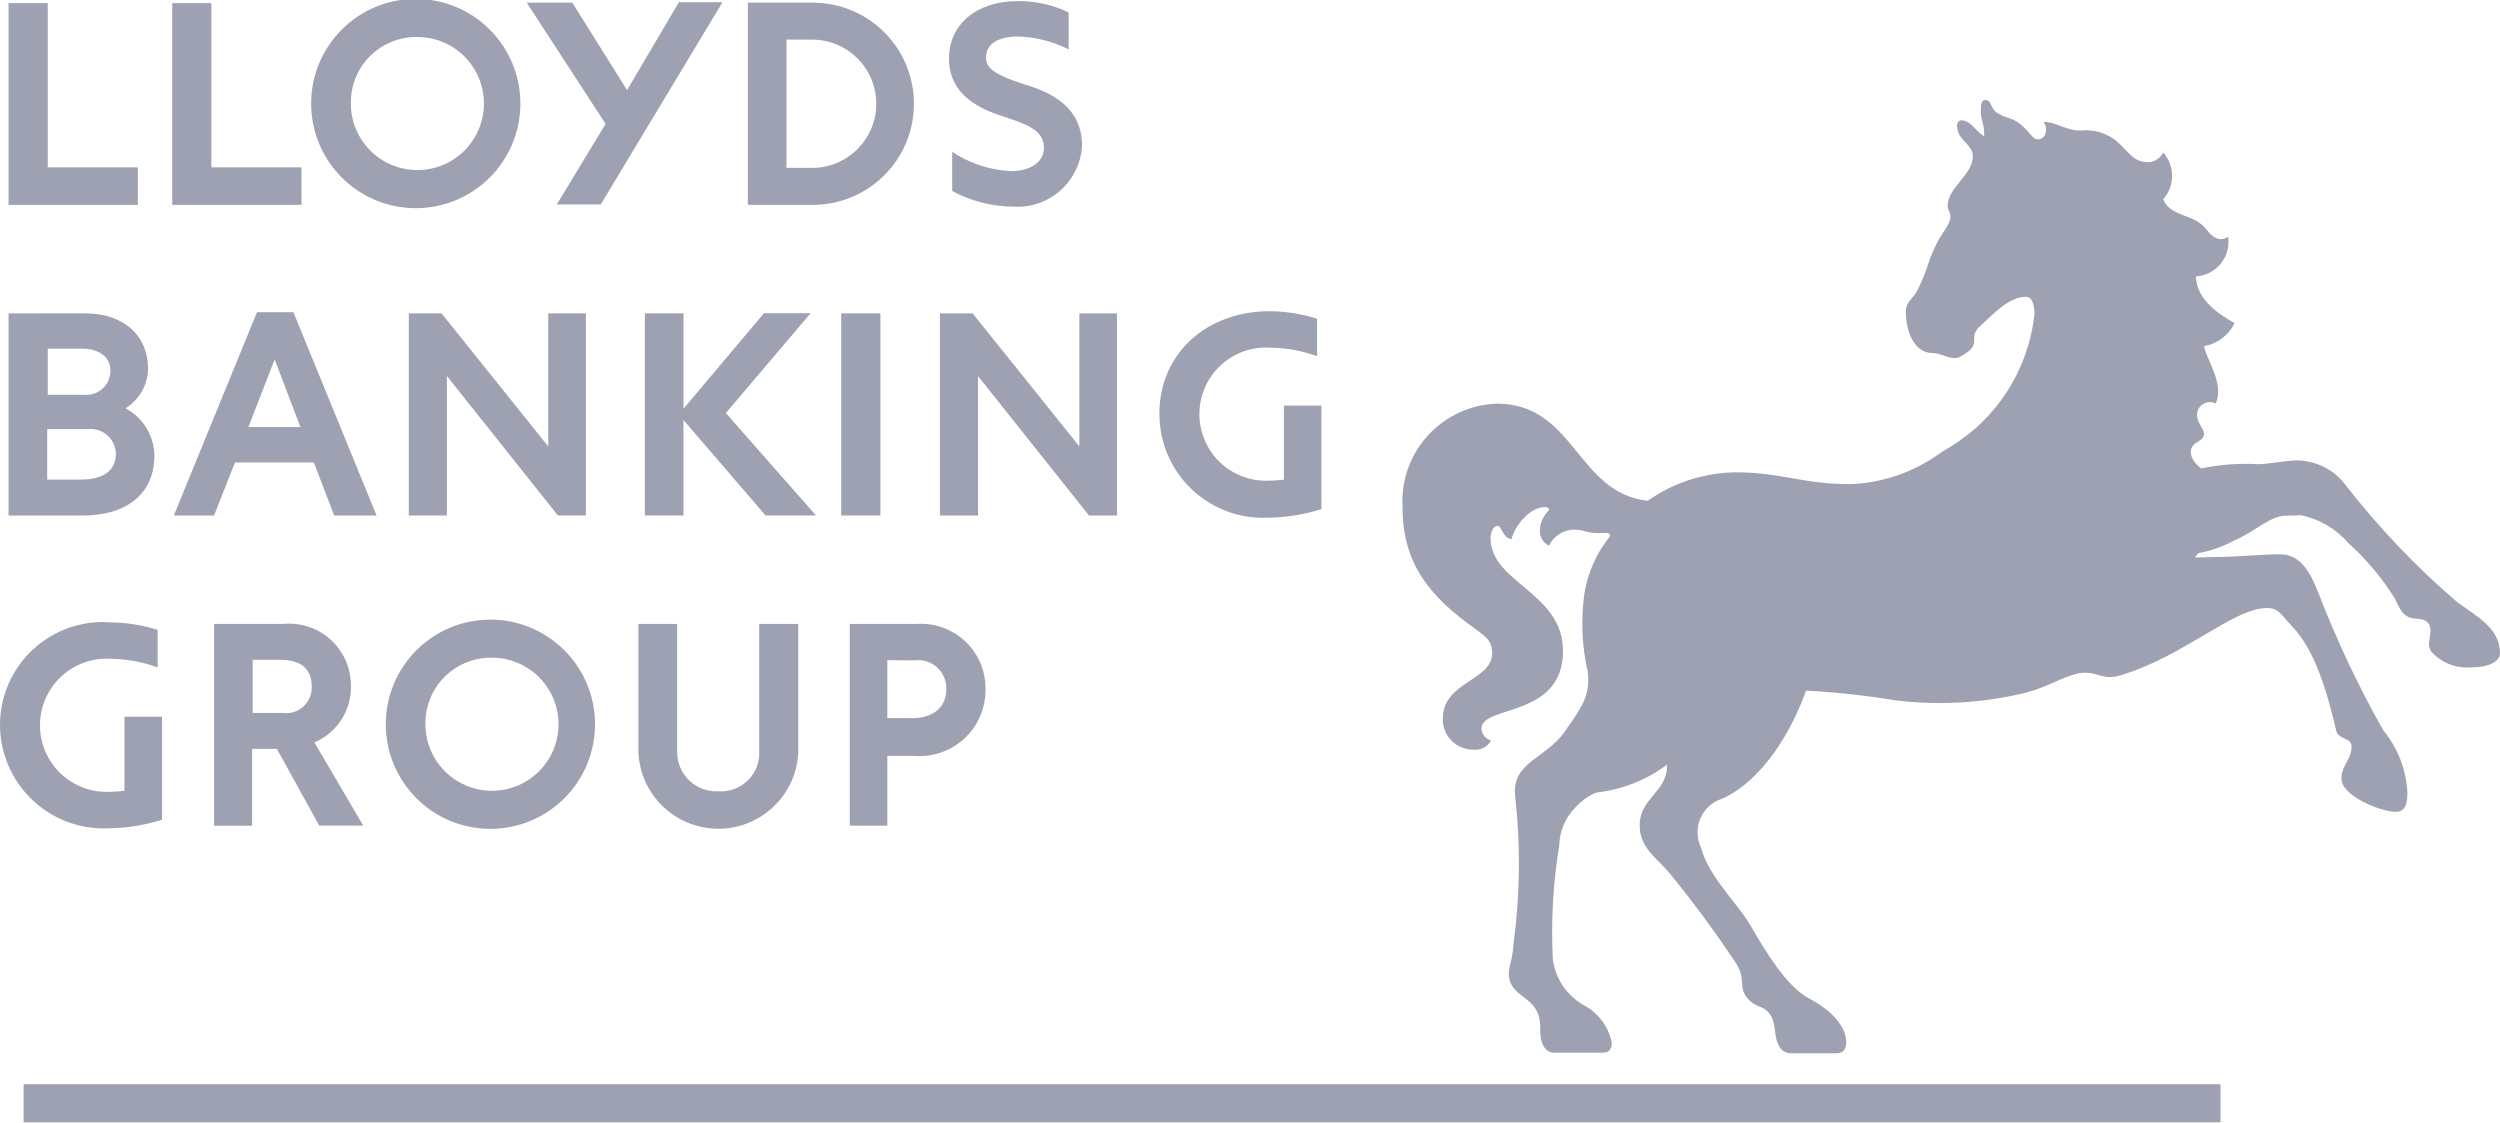
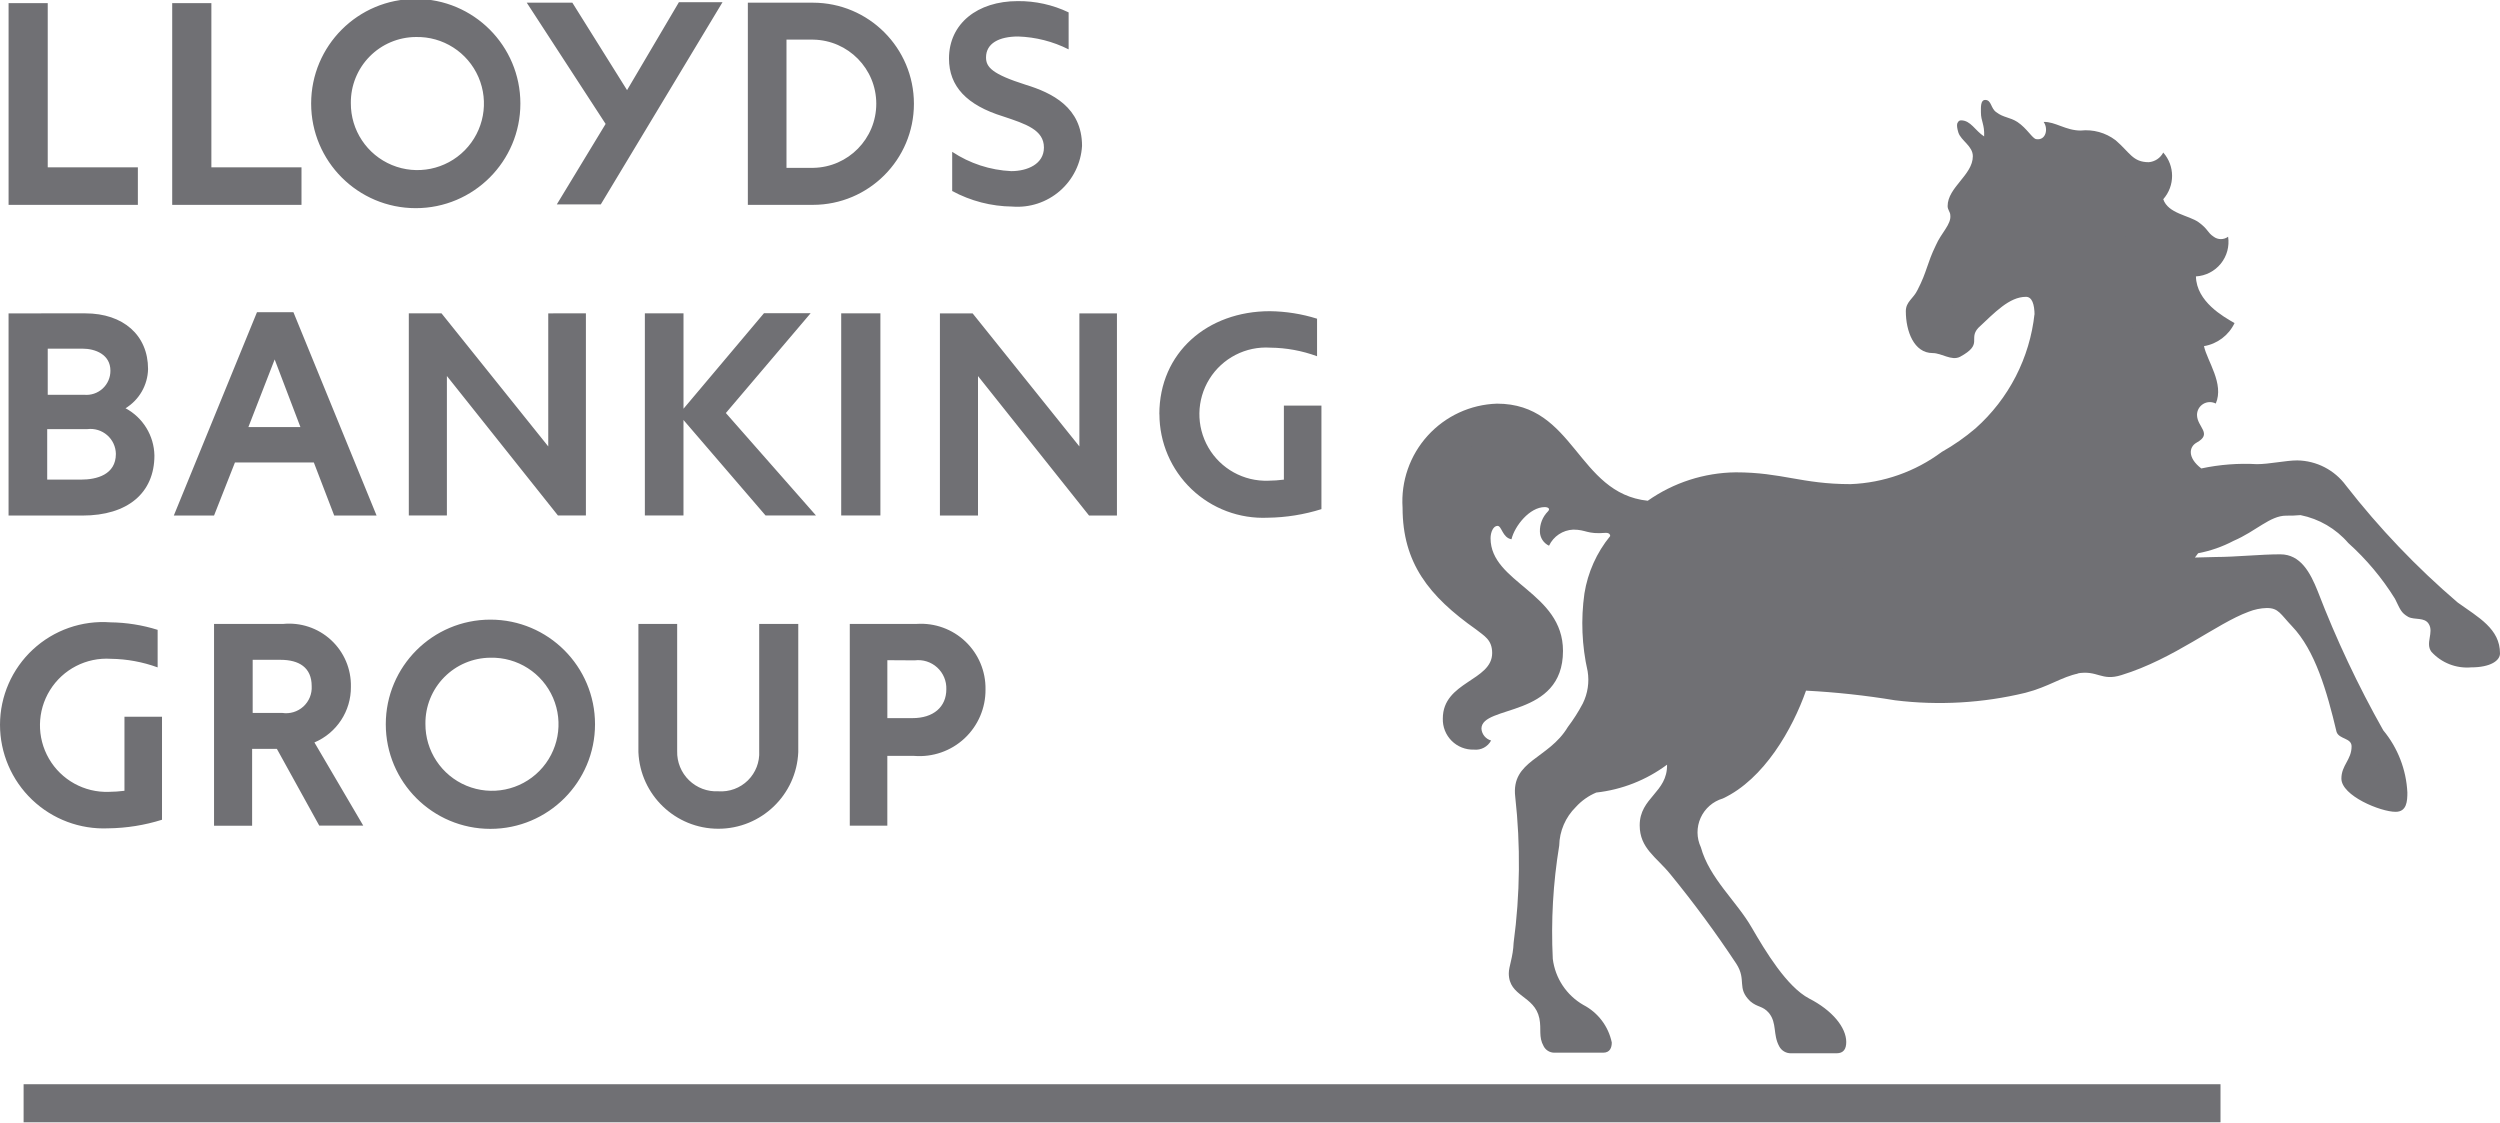
<svg xmlns="http://www.w3.org/2000/svg" width="121.181" height="54.402" viewBox="0 0 121.181 54.402">
  <g transform="translate(-23 -151.4)">
    <g transform="translate(90.976 156.237)">
-       <path d="M335.551,194.366c1.014.728,2.054,1.274,2.054,2.47,0,.338-.442.676-1.4.676a2.336,2.336,0,0,1-1.924-.754c-.312-.416.13-.936-.13-1.352-.208-.338-.676-.182-.988-.338-.364-.208-.39-.364-.65-.884a12.475,12.475,0,0,0-2.262-2.7,4.131,4.131,0,0,0-2.314-1.352,6.576,6.576,0,0,1-.7.026c-.78,0-1.456.754-2.548,1.222a6.15,6.15,0,0,1-1.716.6l-.156.208,1.014-.026c.936,0,2.184-.13,3.121-.13.988,0,1.456.884,1.82,1.794a50.873,50.873,0,0,0,3.173,6.735,5.115,5.115,0,0,1,1.17,3.017c0,.416-.026.936-.572.936-.728,0-2.626-.78-2.626-1.612,0-.65.494-.91.494-1.56,0-.416-.6-.338-.728-.7-.468-1.976-1.04-3.953-2.158-5.123-.572-.6-.65-.884-1.222-.884a2.555,2.555,0,0,0-.884.182c-1.56.572-3.615,2.288-6.163,3.069-.988.312-1.144-.26-2.158-.078h.078c-.806.156-1.456.65-2.574.936a17.692,17.692,0,0,1-6.319.364,38.791,38.791,0,0,0-4.317-.468c-.65,1.846-2.028,4.291-4.031,5.227a1.709,1.709,0,0,0-1.066,2.366c.416,1.508,1.742,2.626,2.47,3.9.65,1.118,1.69,2.861,2.783,3.433,1.118.572,1.794,1.4,1.794,2.106,0,.338-.13.546-.468.546h-2.21a.632.632,0,0,1-.572-.338c-.312-.572-.1-1.118-.494-1.612-.312-.364-.546-.26-.91-.572-.676-.65-.156-1.014-.676-1.82a52.99,52.99,0,0,0-3.2-4.343c-.676-.832-1.482-1.248-1.482-2.366,0-1.352,1.352-1.586,1.326-2.939a7.052,7.052,0,0,1-3.433,1.352,2.8,2.8,0,0,0-.988.7,2.7,2.7,0,0,0-.806,1.872,25.925,25.925,0,0,0-.312,5.487,3,3,0,0,0,1.482,2.236,2.66,2.66,0,0,1,1.378,1.82c0,.234-.078.494-.416.494h-2.392a.583.583,0,0,1-.494-.312c-.26-.468-.1-.806-.208-1.352-.234-1.118-1.482-1.04-1.482-2.184,0-.338.208-.78.234-1.482a29,29,0,0,0,.078-7.073c-.208-1.768,1.612-1.82,2.548-3.381a8.273,8.273,0,0,0,.728-1.144,2.588,2.588,0,0,0,.234-1.56,10.45,10.45,0,0,1-.156-3.771,5.857,5.857,0,0,1,1.248-2.783c0-.026,0-.156-.208-.156-.936.078-.936-.156-1.586-.156a1.364,1.364,0,0,0-1.17.78.767.767,0,0,1-.442-.676,1.343,1.343,0,0,1,.39-.988c.13-.13,0-.208-.156-.208-.728,0-1.456.91-1.612,1.56-.442-.078-.468-.65-.676-.65s-.338.312-.338.6c0,2.158,3.511,2.626,3.511,5.461,0,3.277-3.953,2.6-3.953,3.771a.643.643,0,0,0,.468.572.839.839,0,0,1-.832.442,1.462,1.462,0,0,1-1.508-1.508c0-1.794,2.392-1.82,2.392-3.173,0-.65-.39-.832-.78-1.144-2.288-1.612-3.563-3.225-3.563-5.9a4.736,4.736,0,0,1,4.577-5.045c3.771,0,3.875,4.343,7.307,4.707a7.565,7.565,0,0,1,4.265-1.378c2.236,0,3.2.572,5.565.572a7.9,7.9,0,0,0,4.421-1.56,10.263,10.263,0,0,0,1.638-1.144,8.674,8.674,0,0,0,2.861-5.565v.1c0-.572-.13-.91-.416-.91-.806,0-1.508.754-2.314,1.508-.494.546.26.78-.884,1.4-.416.208-.884-.182-1.326-.182-.91,0-1.3-1.066-1.3-2.028,0-.468.364-.6.572-1.04.468-.91.442-1.248.884-2.158.26-.6.754-1.014.7-1.456,0-.156-.13-.26-.13-.442,0-.91,1.222-1.508,1.222-2.418,0-.494-.572-.754-.7-1.144-.13-.416-.026-.494-.026-.494a.162.162,0,0,1,.156-.1c.468,0,.676.494,1.118.78.026-.6-.156-.728-.156-1.17,0-.234-.026-.6.208-.6.312,0,.26.416.546.6.338.26.65.234,1.014.468.468.312.728.806.91.832.468.078.6-.494.364-.832.546-.026,1.066.416,1.794.416a2.369,2.369,0,0,1,1.69.468c.7.6.832,1.066,1.612,1.066a.876.876,0,0,0,.7-.468,1.708,1.708,0,0,1,0,2.262c.234.7,1.248.78,1.716,1.118s.416.494.728.7a.584.584,0,0,0,.7,0,1.675,1.675,0,0,1-1.56,1.924c.026,1.222,1.326,1.95,1.872,2.262a2.009,2.009,0,0,1-1.482,1.118c.156.728.988,1.82.572,2.783a.623.623,0,0,0-.91.546c0,.6.78.91-.026,1.352-.364.208-.442.728.234,1.248a10.2,10.2,0,0,1,2.7-.208c.6,0,1.4-.182,1.95-.182a2.982,2.982,0,0,1,2.366,1.222A39.043,39.043,0,0,0,335.551,194.366Z" transform="translate(-284.4 -170)" fill="#9da1b2" fill-rule="evenodd" />
+       <path d="M335.551,194.366c1.014.728,2.054,1.274,2.054,2.47,0,.338-.442.676-1.4.676a2.336,2.336,0,0,1-1.924-.754c-.312-.416.13-.936-.13-1.352-.208-.338-.676-.182-.988-.338-.364-.208-.39-.364-.65-.884a12.475,12.475,0,0,0-2.262-2.7,4.131,4.131,0,0,0-2.314-1.352,6.576,6.576,0,0,1-.7.026c-.78,0-1.456.754-2.548,1.222a6.15,6.15,0,0,1-1.716.6l-.156.208,1.014-.026c.936,0,2.184-.13,3.121-.13.988,0,1.456.884,1.82,1.794a50.873,50.873,0,0,0,3.173,6.735,5.115,5.115,0,0,1,1.17,3.017c0,.416-.026.936-.572.936-.728,0-2.626-.78-2.626-1.612,0-.65.494-.91.494-1.56,0-.416-.6-.338-.728-.7-.468-1.976-1.04-3.953-2.158-5.123-.572-.6-.65-.884-1.222-.884a2.555,2.555,0,0,0-.884.182c-1.56.572-3.615,2.288-6.163,3.069-.988.312-1.144-.26-2.158-.078h.078c-.806.156-1.456.65-2.574.936a17.692,17.692,0,0,1-6.319.364,38.791,38.791,0,0,0-4.317-.468c-.65,1.846-2.028,4.291-4.031,5.227a1.709,1.709,0,0,0-1.066,2.366c.416,1.508,1.742,2.626,2.47,3.9.65,1.118,1.69,2.861,2.783,3.433,1.118.572,1.794,1.4,1.794,2.106,0,.338-.13.546-.468.546h-2.21a.632.632,0,0,1-.572-.338c-.312-.572-.1-1.118-.494-1.612-.312-.364-.546-.26-.91-.572-.676-.65-.156-1.014-.676-1.82a52.99,52.99,0,0,0-3.2-4.343c-.676-.832-1.482-1.248-1.482-2.366,0-1.352,1.352-1.586,1.326-2.939a7.052,7.052,0,0,1-3.433,1.352,2.8,2.8,0,0,0-.988.7,2.7,2.7,0,0,0-.806,1.872,25.925,25.925,0,0,0-.312,5.487,3,3,0,0,0,1.482,2.236,2.66,2.66,0,0,1,1.378,1.82c0,.234-.078.494-.416.494h-2.392a.583.583,0,0,1-.494-.312c-.26-.468-.1-.806-.208-1.352-.234-1.118-1.482-1.04-1.482-2.184,0-.338.208-.78.234-1.482a29,29,0,0,0,.078-7.073c-.208-1.768,1.612-1.82,2.548-3.381a8.273,8.273,0,0,0,.728-1.144,2.588,2.588,0,0,0,.234-1.56,10.45,10.45,0,0,1-.156-3.771,5.857,5.857,0,0,1,1.248-2.783c0-.026,0-.156-.208-.156-.936.078-.936-.156-1.586-.156a1.364,1.364,0,0,0-1.17.78.767.767,0,0,1-.442-.676,1.343,1.343,0,0,1,.39-.988c.13-.13,0-.208-.156-.208-.728,0-1.456.91-1.612,1.56-.442-.078-.468-.65-.676-.65s-.338.312-.338.6c0,2.158,3.511,2.626,3.511,5.461,0,3.277-3.953,2.6-3.953,3.771a.643.643,0,0,0,.468.572.839.839,0,0,1-.832.442,1.462,1.462,0,0,1-1.508-1.508c0-1.794,2.392-1.82,2.392-3.173,0-.65-.39-.832-.78-1.144-2.288-1.612-3.563-3.225-3.563-5.9a4.736,4.736,0,0,1,4.577-5.045c3.771,0,3.875,4.343,7.307,4.707a7.565,7.565,0,0,1,4.265-1.378c2.236,0,3.2.572,5.565.572a7.9,7.9,0,0,0,4.421-1.56,10.263,10.263,0,0,0,1.638-1.144,8.674,8.674,0,0,0,2.861-5.565v.1c0-.572-.13-.91-.416-.91-.806,0-1.508.754-2.314,1.508-.494.546.26.78-.884,1.4-.416.208-.884-.182-1.326-.182-.91,0-1.3-1.066-1.3-2.028,0-.468.364-.6.572-1.04.468-.91.442-1.248.884-2.158.26-.6.754-1.014.7-1.456,0-.156-.13-.26-.13-.442,0-.91,1.222-1.508,1.222-2.418,0-.494-.572-.754-.7-1.144-.13-.416-.026-.494-.026-.494a.162.162,0,0,1,.156-.1c.468,0,.676.494,1.118.78.026-.6-.156-.728-.156-1.17,0-.234-.026-.6.208-.6.312,0,.26.416.546.6.338.26.65.234,1.014.468.468.312.728.806.91.832.468.078.6-.494.364-.832.546-.026,1.066.416,1.794.416a2.369,2.369,0,0,1,1.69.468c.7.6.832,1.066,1.612,1.066a.876.876,0,0,0,.7-.468,1.708,1.708,0,0,1,0,2.262c.234.7,1.248.78,1.716,1.118s.416.494.728.7a.584.584,0,0,0,.7,0,1.675,1.675,0,0,1-1.56,1.924c.026,1.222,1.326,1.95,1.872,2.262a2.009,2.009,0,0,1-1.482,1.118c.156.728.988,1.82.572,2.783a.623.623,0,0,0-.91.546c0,.6.78.91-.026,1.352-.364.208-.442.728.234,1.248a10.2,10.2,0,0,1,2.7-.208c.6,0,1.4-.182,1.95-.182a2.982,2.982,0,0,1,2.366,1.222A39.043,39.043,0,0,0,335.551,194.366Z" transform="translate(-284.4 -170)" fill="#707074" fill-rule="evenodd" />
    </g>
    <g transform="translate(91.977 171.502)">
-       <path d="M288.393,232.419c.416,0,1.144-2.236,2.652-2.236.442,0,.546.156.546.338,0,.312-.494.572-.494.988a.137.137,0,0,0,.156.156c.364,0,.65-.806,2.158-.806a3.993,3.993,0,0,1,1.118.13c.156.026.494.208.364-.26a3.243,3.243,0,0,0-3.121-2.028,3.784,3.784,0,0,0-3.511,3.2C288.237,232.211,288.237,232.419,288.393,232.419Z" transform="translate(-288.25 -228.7)" fill="#9da1b2" fill-rule="evenodd" />
+       <path d="M288.393,232.419c.416,0,1.144-2.236,2.652-2.236.442,0,.546.156.546.338,0,.312-.494.572-.494.988a.137.137,0,0,0,.156.156c.364,0,.65-.806,2.158-.806a3.993,3.993,0,0,1,1.118.13c.156.026.494.208.364-.26a3.243,3.243,0,0,0-3.121-2.028,3.784,3.784,0,0,0-3.511,3.2C288.237,232.211,288.237,232.419,288.393,232.419Z" transform="translate(-288.25 -228.7)" fill="#707074" fill-rule="evenodd" />
    </g>
    <g transform="translate(115.994 159.494)">
-       <path d="M384.713,184.364c-.442-.182-.494-.416-.364-.936.1-.572.13-.806-.13-.884-.234-.078-.546.078-.832.416a6.5,6.5,0,0,0-.832,1.17c-.13.468.442.416.026,1.17a15.121,15.121,0,0,0-1.222,2.47,5.048,5.048,0,0,1-.7,1.378c-.208.26.26.312.806.13.572-.208.6.468.416.936-.182.338-.026.468.442.1.442-.338-.234-.6-.078-1.69a5.59,5.59,0,0,1,.988-2.5c.494-.832.936-1.456,1.82-1.144C385.337,185.17,385.181,184.572,384.713,184.364Z" transform="translate(-380.606 -182.524)" fill="#9da1b2" fill-rule="evenodd" />
+       <path d="M384.713,184.364c-.442-.182-.494-.416-.364-.936.1-.572.13-.806-.13-.884-.234-.078-.546.078-.832.416a6.5,6.5,0,0,0-.832,1.17c-.13.468.442.416.026,1.17a15.121,15.121,0,0,0-1.222,2.47,5.048,5.048,0,0,1-.7,1.378c-.208.26.26.312.806.13.572-.208.6.468.416.936-.182.338-.026.468.442.1.442-.338-.234-.6-.078-1.69a5.59,5.59,0,0,1,.988-2.5c.494-.832.936-1.456,1.82-1.144C385.337,185.17,385.181,184.572,384.713,184.364Z" transform="translate(-380.606 -182.524)" fill="#707074" fill-rule="evenodd" />
    </g>
    <g transform="translate(137.94 188.014)">
-       <path d="M465.884,294.124c.156,0,.208-.234.208-.442a2.158,2.158,0,0,0-.65-1.482c-.1.7-.442,1.17-.442,1.482C465,293.916,465.65,294.124,465.884,294.124Z" transform="translate(-465 -292.2)" fill="#9da1b2" fill-rule="evenodd" />
+       <path d="M465.884,294.124c.156,0,.208-.234.208-.442a2.158,2.158,0,0,0-.65-1.482c-.1.7-.442,1.17-.442,1.482C465,293.916,465.65,294.124,465.884,294.124Z" transform="translate(-465 -292.2)" fill="#707074" fill-rule="evenodd" />
    </g>
    <g transform="translate(142.517 181.565)">
-       <path d="M483.068,268.986c.26,0,.676-.1.676-.312A1.832,1.832,0,0,0,482.6,267.4C482.99,268.1,482.6,268.986,483.068,268.986Z" transform="translate(-482.6 -267.4)" fill="#9da1b2" fill-rule="evenodd" />
+       <path d="M483.068,268.986c.26,0,.676-.1.676-.312A1.832,1.832,0,0,0,482.6,267.4C482.99,268.1,482.6,268.986,483.068,268.986Z" transform="translate(-482.6 -267.4)" fill="#707074" fill-rule="evenodd" />
    </g>
    <g transform="translate(123.241 160.357)">
-       <path d="M409.73,199.459c3.8,1.742,3.563,4.941,3.9,4.135a3.312,3.312,0,0,0-.7-3.433c-1.04-1.222-1.456-.91-1.04-1.924,1.638-4,2.7-10.064-2.262-12.2-.572-.234-1.04-.234-1.04-.13s.546.26,1.17.7c3.3,2.184,2.288,8.139-.728,11.052C408.013,198.627,408.481,198.887,409.73,199.459Z" transform="translate(-408.475 -185.844)" fill="#9da1b2" fill-rule="evenodd" />
+       <path d="M409.73,199.459c3.8,1.742,3.563,4.941,3.9,4.135a3.312,3.312,0,0,0-.7-3.433c-1.04-1.222-1.456-.91-1.04-1.924,1.638-4,2.7-10.064-2.262-12.2-.572-.234-1.04-.234-1.04-.13s.546.26,1.17.7c3.3,2.184,2.288,8.139-.728,11.052C408.013,198.627,408.481,198.887,409.73,199.459Z" transform="translate(-408.475 -185.844)" fill="#707074" fill-rule="evenodd" />
    </g>
    <g transform="translate(110.479 200.471)">
-       <path d="M360.414,341.5c.26,0,.13-.416.026-.572a2.289,2.289,0,0,0-1.04-.832c.1.416.13,1.4.546,1.4Z" transform="translate(-359.4 -340.1)" fill="#9da1b2" fill-rule="evenodd" />
+       <path d="M360.414,341.5c.26,0,.13-.416.026-.572a2.289,2.289,0,0,0-1.04-.832c.1.416.13,1.4.546,1.4Z" transform="translate(-359.4 -340.1)" fill="#707074" fill-rule="evenodd" />
    </g>
    <g transform="translate(98.907 200.497)">
-       <path d="M315.992,341.578c.26,0,.078-.416-.026-.572a2.3,2.3,0,0,0-1.066-.806c.1.416.182,1.378.572,1.378Z" transform="translate(-314.9 -340.2)" fill="#9da1b2" fill-rule="evenodd" />
+       <path d="M315.992,341.578c.26,0,.078-.416-.026-.572a2.3,2.3,0,0,0-1.066-.806c.1.416.182,1.378.572,1.378Z" transform="translate(-314.9 -340.2)" fill="#707074" fill-rule="evenodd" />
    </g>
-     <rect width="106.489" height="1.846" transform="translate(24.144 203.955)" fill="#9da1b2" />
+     <rect width="106.489" height="1.846" transform="translate(24.144 203.955)" fill="#707074" />
    <g transform="translate(100.601 173.312)">
-       <path d="M334.75,241.418c2.08-.234,2.418-.7,2.783-2.288a4.954,4.954,0,0,1,1.17-2.028,6.017,6.017,0,0,0,.91-1.118c.1-.208.156-.364,0-.312-.234.156-.936.65-1.248.884a9.965,9.965,0,0,1-4.655,1.56c-1.924,0-3.563-.572-5.331-.572-5.253,0-7.2,4.109-6.943,6.5.026.364.1.416.234.416.364,0,.676-1.4,2-2.652a9.483,9.483,0,0,1,6.969-2.861c2.158,0,3.043.7,3.043.988,0,.546-.91.572-.858,1.118C332.851,241.184,333.345,241.6,334.75,241.418Z" transform="translate(-321.413 -235.661)" fill="#9da1b2" fill-rule="evenodd" />
+       <path d="M334.75,241.418c2.08-.234,2.418-.7,2.783-2.288a4.954,4.954,0,0,1,1.17-2.028,6.017,6.017,0,0,0,.91-1.118c.1-.208.156-.364,0-.312-.234.156-.936.65-1.248.884a9.965,9.965,0,0,1-4.655,1.56c-1.924,0-3.563-.572-5.331-.572-5.253,0-7.2,4.109-6.943,6.5.026.364.1.416.234.416.364,0,.676-1.4,2-2.652a9.483,9.483,0,0,1,6.969-2.861c2.158,0,3.043.7,3.043.988,0,.546-.91.572-.858,1.118C332.851,241.184,333.345,241.6,334.75,241.418Z" transform="translate(-321.413 -235.661)" fill="#707074" fill-rule="evenodd" />
    </g>
    <g transform="translate(23 151.4)">
-       <path d="M36.314,168.823l1.248,3.277H35.04l1.274-3.277ZM27,168.3c.624,0,1.352.286,1.352,1.066a1.163,1.163,0,0,1-1.274,1.17H25.314V168.3Zm9.6,15.083c.884,0,1.508.364,1.508,1.274a1.242,1.242,0,0,1-1.43,1.3h-1.43v-2.574Zm30.737.026a1.363,1.363,0,0,1,1.534,1.4c0,.858-.624,1.4-1.638,1.4H66.012v-2.808ZM27.239,172.2a1.23,1.23,0,0,1,1.378,1.2c0,1.014-.936,1.248-1.69,1.248H25.288V172.2h1.95Zm36.536,4.187h1.9v-9.8h-1.9v9.8Zm-1.352-23.066a3.108,3.108,0,0,1,0,6.215h-1.3v-6.215ZM23.416,151.53v9.8h6.267v-1.82H25.314v-7.957h-1.9Zm7.931,0v9.8h6.267v-1.82H33.246v-7.957h-1.9Zm24.548,0-2.5,4.239-2.652-4.239h-2.21l3.823,5.877-2.366,3.9h2.132l5.9-9.8H55.9v.026Zm-12.742,1.664a3.226,3.226,0,1,1-3.147,3.2,3.169,3.169,0,0,1,3.147-3.2Zm3.615,30.087a3.226,3.226,0,1,1-3.147,3.2,3.169,3.169,0,0,1,3.147-3.2ZM69,154.235c0,1.352.858,2.262,2.626,2.808,1.092.364,1.976.65,1.976,1.508,0,.806-.806,1.144-1.586,1.144a5.657,5.657,0,0,1-2.861-.936v1.9a6.276,6.276,0,0,0,2.913.754,3.137,3.137,0,0,0,3.381-2.939c0-1.872-1.456-2.574-2.73-2.965-1.638-.52-1.924-.858-1.924-1.326,0-.676.624-1.014,1.56-1.014a5.86,5.86,0,0,1,2.444.624V152a5.591,5.591,0,0,0-2.47-.546c-1.95,0-3.329,1.092-3.329,2.783ZM79.2,171.476a5.027,5.027,0,0,0,5.253,5.019,9.05,9.05,0,0,0,2.6-.416v-5.019h-1.82v3.589a6.436,6.436,0,0,1-.754.052,3.229,3.229,0,1,1,.1-6.449,6.74,6.74,0,0,1,2.262.416v-1.82a7.954,7.954,0,0,0-2.288-.364c-3.017,0-5.357,2-5.357,4.993ZM23,186.532a5.027,5.027,0,0,0,5.253,5.019,9.05,9.05,0,0,0,2.6-.416v-4.993h-1.82v3.589a6.446,6.446,0,0,1-.754.052,3.229,3.229,0,1,1,.1-6.449,6.865,6.865,0,0,1,2.262.416v-1.82a7.953,7.953,0,0,0-2.288-.364A4.986,4.986,0,0,0,23,186.532Zm36.8-4.889v6.163a1.85,1.85,0,0,1-1.976,1.95,1.9,1.9,0,0,1-2-1.95v-6.163H53.945v6.215a3.878,3.878,0,0,0,7.749,0v-6.215ZM56.13,166.587H54.258v9.8H56.13v-4.629l3.979,4.629h2.444l-4.369-4.967,4.109-4.837H60.031l-3.9,4.629v-4.629Zm8.061,15.057v9.778h1.82V188.04h1.3a3.2,3.2,0,0,0,3.459-3.225,3.129,3.129,0,0,0-3.329-3.173ZM39.2,176.39h2.054l-4.031-9.856H35.456l-4.031,9.856h1.95l1.014-2.574h3.823l.988,2.574Zm36.12-9.8v6.449l-5.175-6.449H68.56v9.8h1.846v-6.761l5.383,6.761h1.352v-9.8Zm-25.745,0v6.449L44.4,166.587H42.816v9.8h1.846v-6.761l5.383,6.761H51.4v-9.8Zm-16.2,15.057v9.778h1.846V187.7h1.2l2.054,3.719h2.132l-2.366-4.031a2.9,2.9,0,0,0,1.768-2.7,2.994,2.994,0,0,0-3.3-3.043H33.376Zm-9.96-15.057v9.8H27c2.184,0,3.485-1.092,3.485-2.913a2.654,2.654,0,0,0-1.4-2.288,2.289,2.289,0,0,0,1.092-1.9c0-1.638-1.2-2.7-3.043-2.7ZM59.25,151.53v9.8H62.4a4.9,4.9,0,1,0,0-9.8Zm-21.168,4.889a5.071,5.071,0,0,0,10.142,0,5.071,5.071,0,0,0-10.142,0ZM41.7,186.506a5.071,5.071,0,0,0,10.142,0,5.071,5.071,0,0,0-10.142,0Z" transform="translate(-23 -151.4)" fill="#9da1b2" fill-rule="evenodd" />
+       <path d="M36.314,168.823l1.248,3.277H35.04l1.274-3.277ZM27,168.3c.624,0,1.352.286,1.352,1.066a1.163,1.163,0,0,1-1.274,1.17H25.314V168.3Zm9.6,15.083c.884,0,1.508.364,1.508,1.274a1.242,1.242,0,0,1-1.43,1.3h-1.43v-2.574Zm30.737.026a1.363,1.363,0,0,1,1.534,1.4c0,.858-.624,1.4-1.638,1.4H66.012v-2.808ZM27.239,172.2a1.23,1.23,0,0,1,1.378,1.2c0,1.014-.936,1.248-1.69,1.248H25.288V172.2h1.95Zm36.536,4.187h1.9v-9.8h-1.9v9.8Zm-1.352-23.066a3.108,3.108,0,0,1,0,6.215h-1.3v-6.215ZM23.416,151.53v9.8h6.267v-1.82H25.314v-7.957h-1.9Zm7.931,0v9.8h6.267v-1.82H33.246v-7.957h-1.9Zm24.548,0-2.5,4.239-2.652-4.239h-2.21l3.823,5.877-2.366,3.9h2.132l5.9-9.8H55.9v.026Zm-12.742,1.664a3.226,3.226,0,1,1-3.147,3.2,3.169,3.169,0,0,1,3.147-3.2Zm3.615,30.087a3.226,3.226,0,1,1-3.147,3.2,3.169,3.169,0,0,1,3.147-3.2ZM69,154.235c0,1.352.858,2.262,2.626,2.808,1.092.364,1.976.65,1.976,1.508,0,.806-.806,1.144-1.586,1.144a5.657,5.657,0,0,1-2.861-.936v1.9a6.276,6.276,0,0,0,2.913.754,3.137,3.137,0,0,0,3.381-2.939c0-1.872-1.456-2.574-2.73-2.965-1.638-.52-1.924-.858-1.924-1.326,0-.676.624-1.014,1.56-1.014a5.86,5.86,0,0,1,2.444.624V152a5.591,5.591,0,0,0-2.47-.546c-1.95,0-3.329,1.092-3.329,2.783ZM79.2,171.476a5.027,5.027,0,0,0,5.253,5.019,9.05,9.05,0,0,0,2.6-.416v-5.019h-1.82v3.589a6.436,6.436,0,0,1-.754.052,3.229,3.229,0,1,1,.1-6.449,6.74,6.74,0,0,1,2.262.416v-1.82a7.954,7.954,0,0,0-2.288-.364c-3.017,0-5.357,2-5.357,4.993ZM23,186.532a5.027,5.027,0,0,0,5.253,5.019,9.05,9.05,0,0,0,2.6-.416v-4.993h-1.82v3.589a6.446,6.446,0,0,1-.754.052,3.229,3.229,0,1,1,.1-6.449,6.865,6.865,0,0,1,2.262.416v-1.82a7.953,7.953,0,0,0-2.288-.364A4.986,4.986,0,0,0,23,186.532Zm36.8-4.889v6.163a1.85,1.85,0,0,1-1.976,1.95,1.9,1.9,0,0,1-2-1.95v-6.163H53.945v6.215a3.878,3.878,0,0,0,7.749,0v-6.215ZM56.13,166.587H54.258v9.8H56.13v-4.629l3.979,4.629h2.444l-4.369-4.967,4.109-4.837H60.031l-3.9,4.629v-4.629Zm8.061,15.057v9.778h1.82V188.04h1.3a3.2,3.2,0,0,0,3.459-3.225,3.129,3.129,0,0,0-3.329-3.173ZM39.2,176.39h2.054l-4.031-9.856H35.456l-4.031,9.856h1.95l1.014-2.574h3.823l.988,2.574Zm36.12-9.8v6.449l-5.175-6.449H68.56v9.8h1.846v-6.761l5.383,6.761h1.352v-9.8Zm-25.745,0v6.449L44.4,166.587H42.816v9.8h1.846v-6.761l5.383,6.761H51.4v-9.8Zm-16.2,15.057v9.778h1.846V187.7h1.2l2.054,3.719h2.132l-2.366-4.031a2.9,2.9,0,0,0,1.768-2.7,2.994,2.994,0,0,0-3.3-3.043H33.376Zm-9.96-15.057v9.8H27c2.184,0,3.485-1.092,3.485-2.913a2.654,2.654,0,0,0-1.4-2.288,2.289,2.289,0,0,0,1.092-1.9c0-1.638-1.2-2.7-3.043-2.7ZM59.25,151.53v9.8H62.4a4.9,4.9,0,1,0,0-9.8Zm-21.168,4.889a5.071,5.071,0,0,0,10.142,0,5.071,5.071,0,0,0-10.142,0ZM41.7,186.506a5.071,5.071,0,0,0,10.142,0,5.071,5.071,0,0,0-10.142,0Z" transform="translate(-23 -151.4)" fill="#707074" fill-rule="evenodd" />
    </g>
  </g>
</svg>
